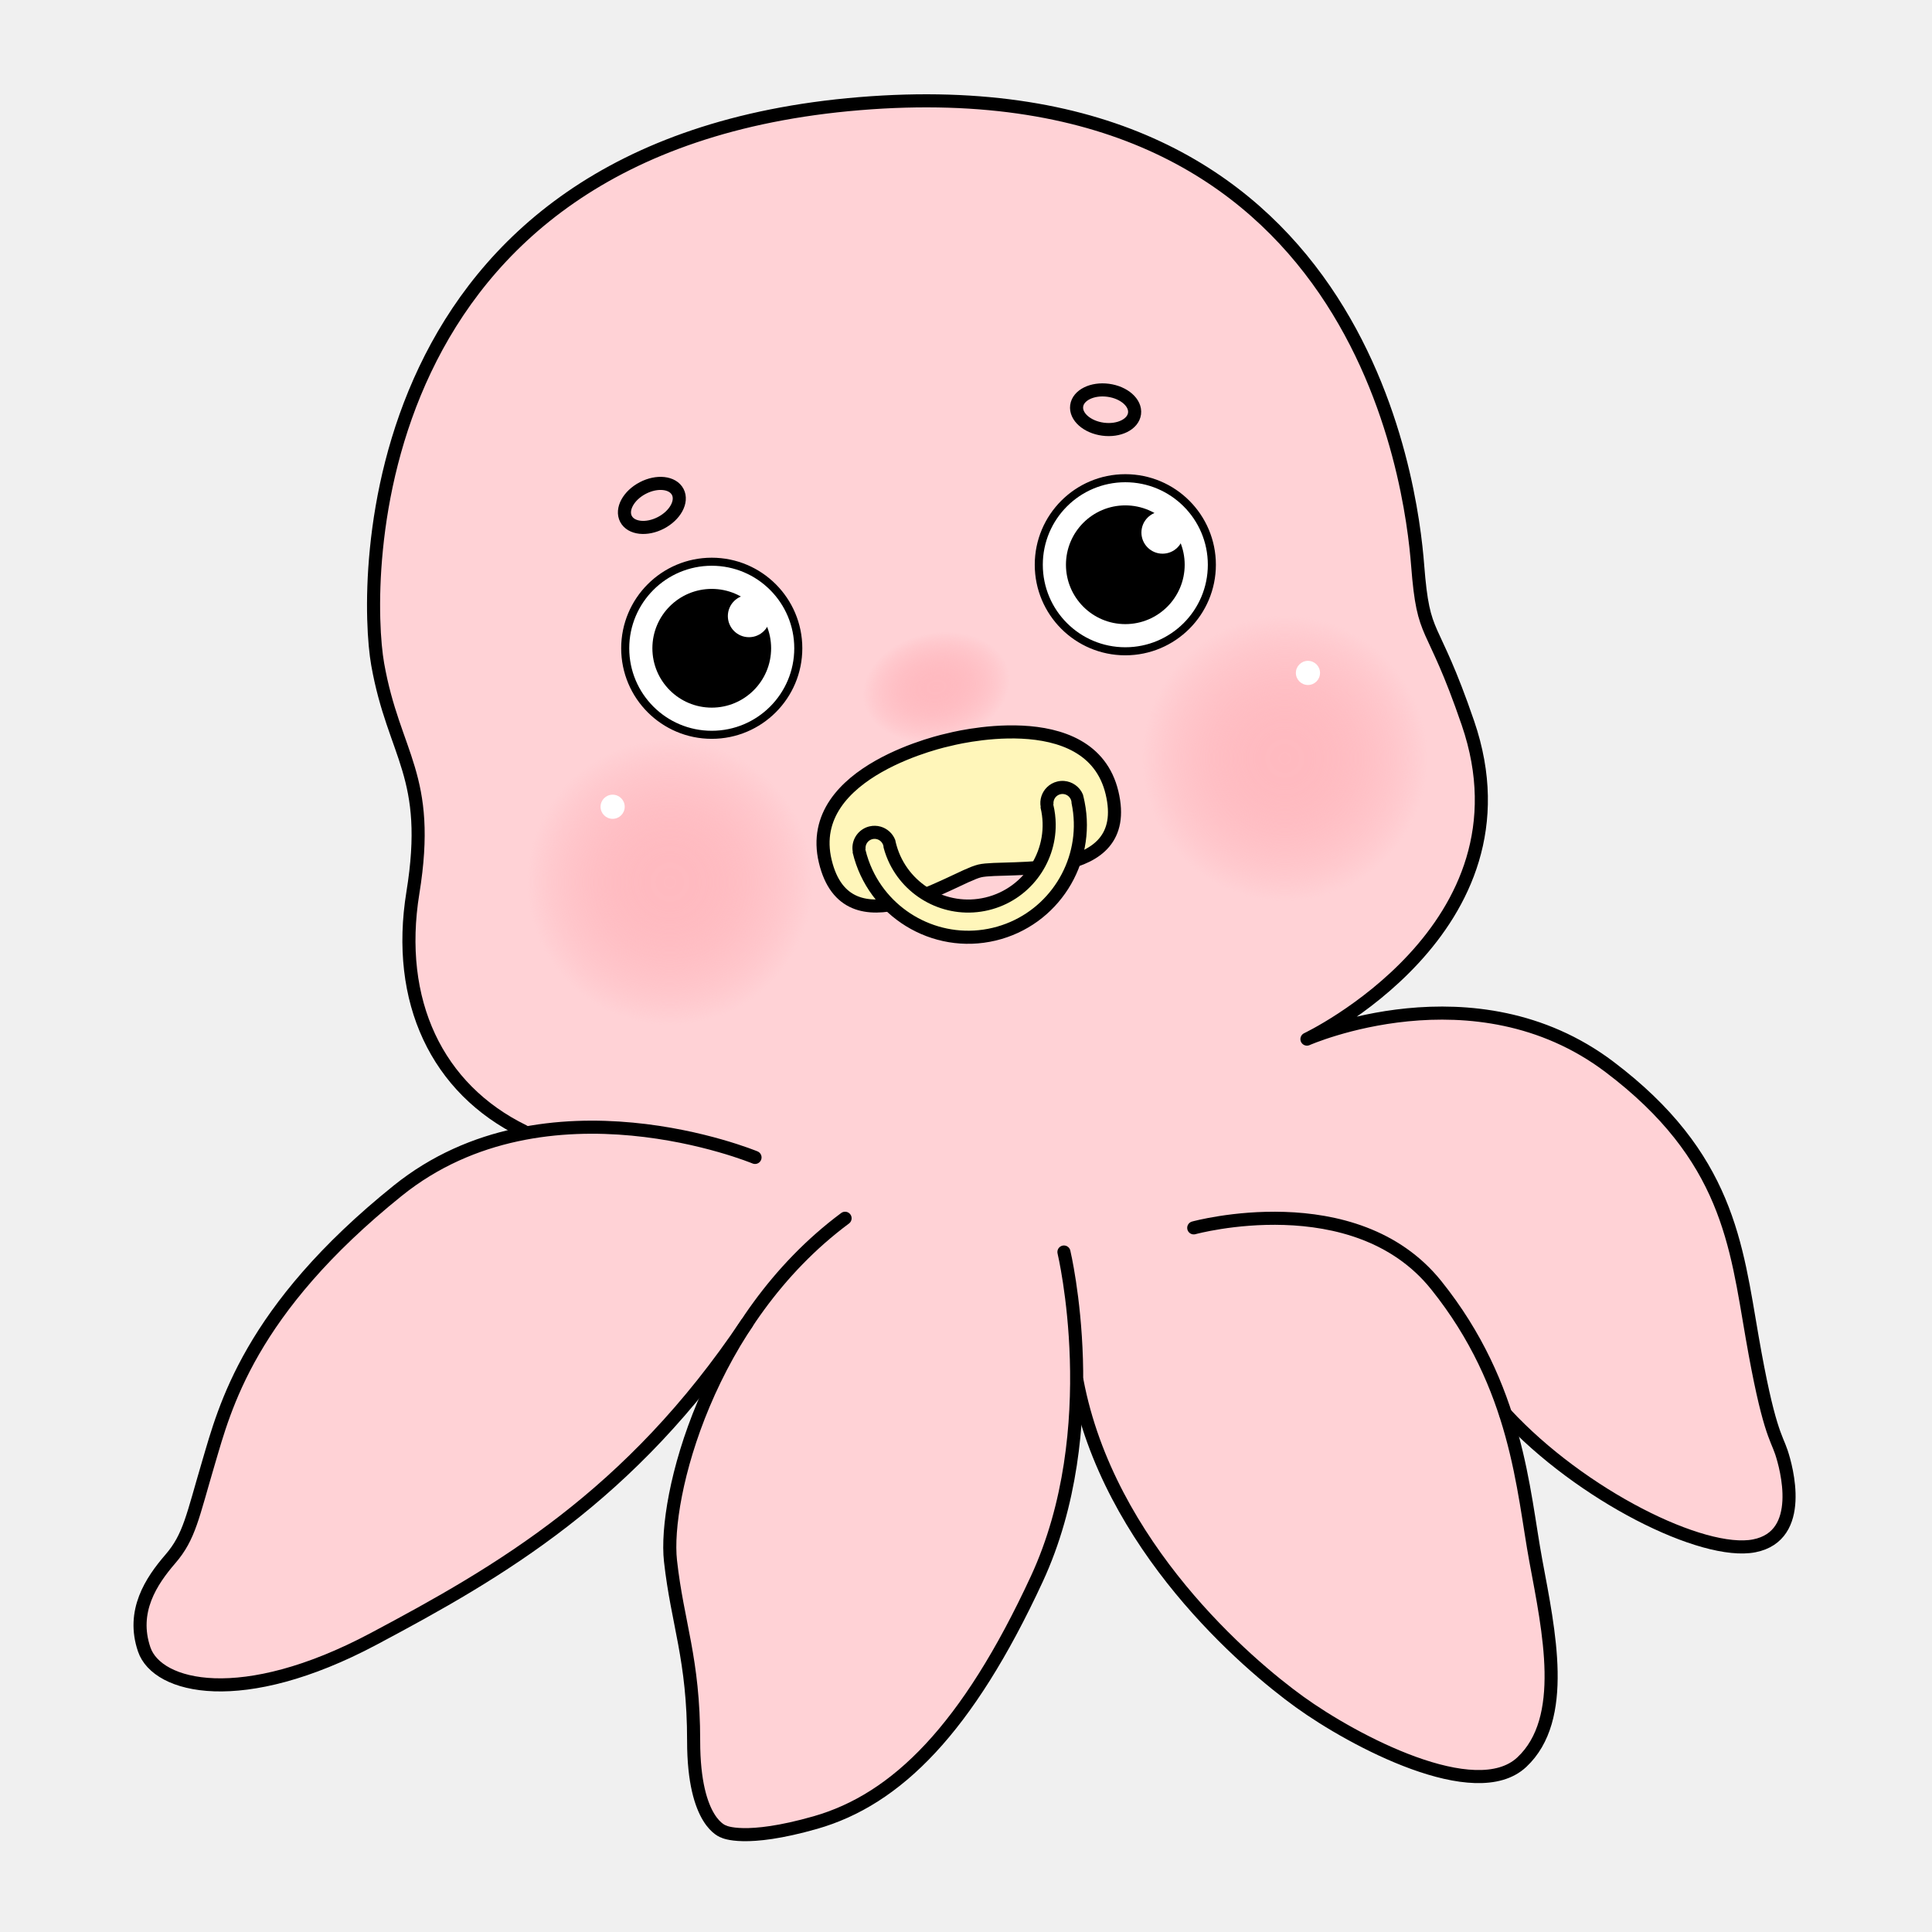
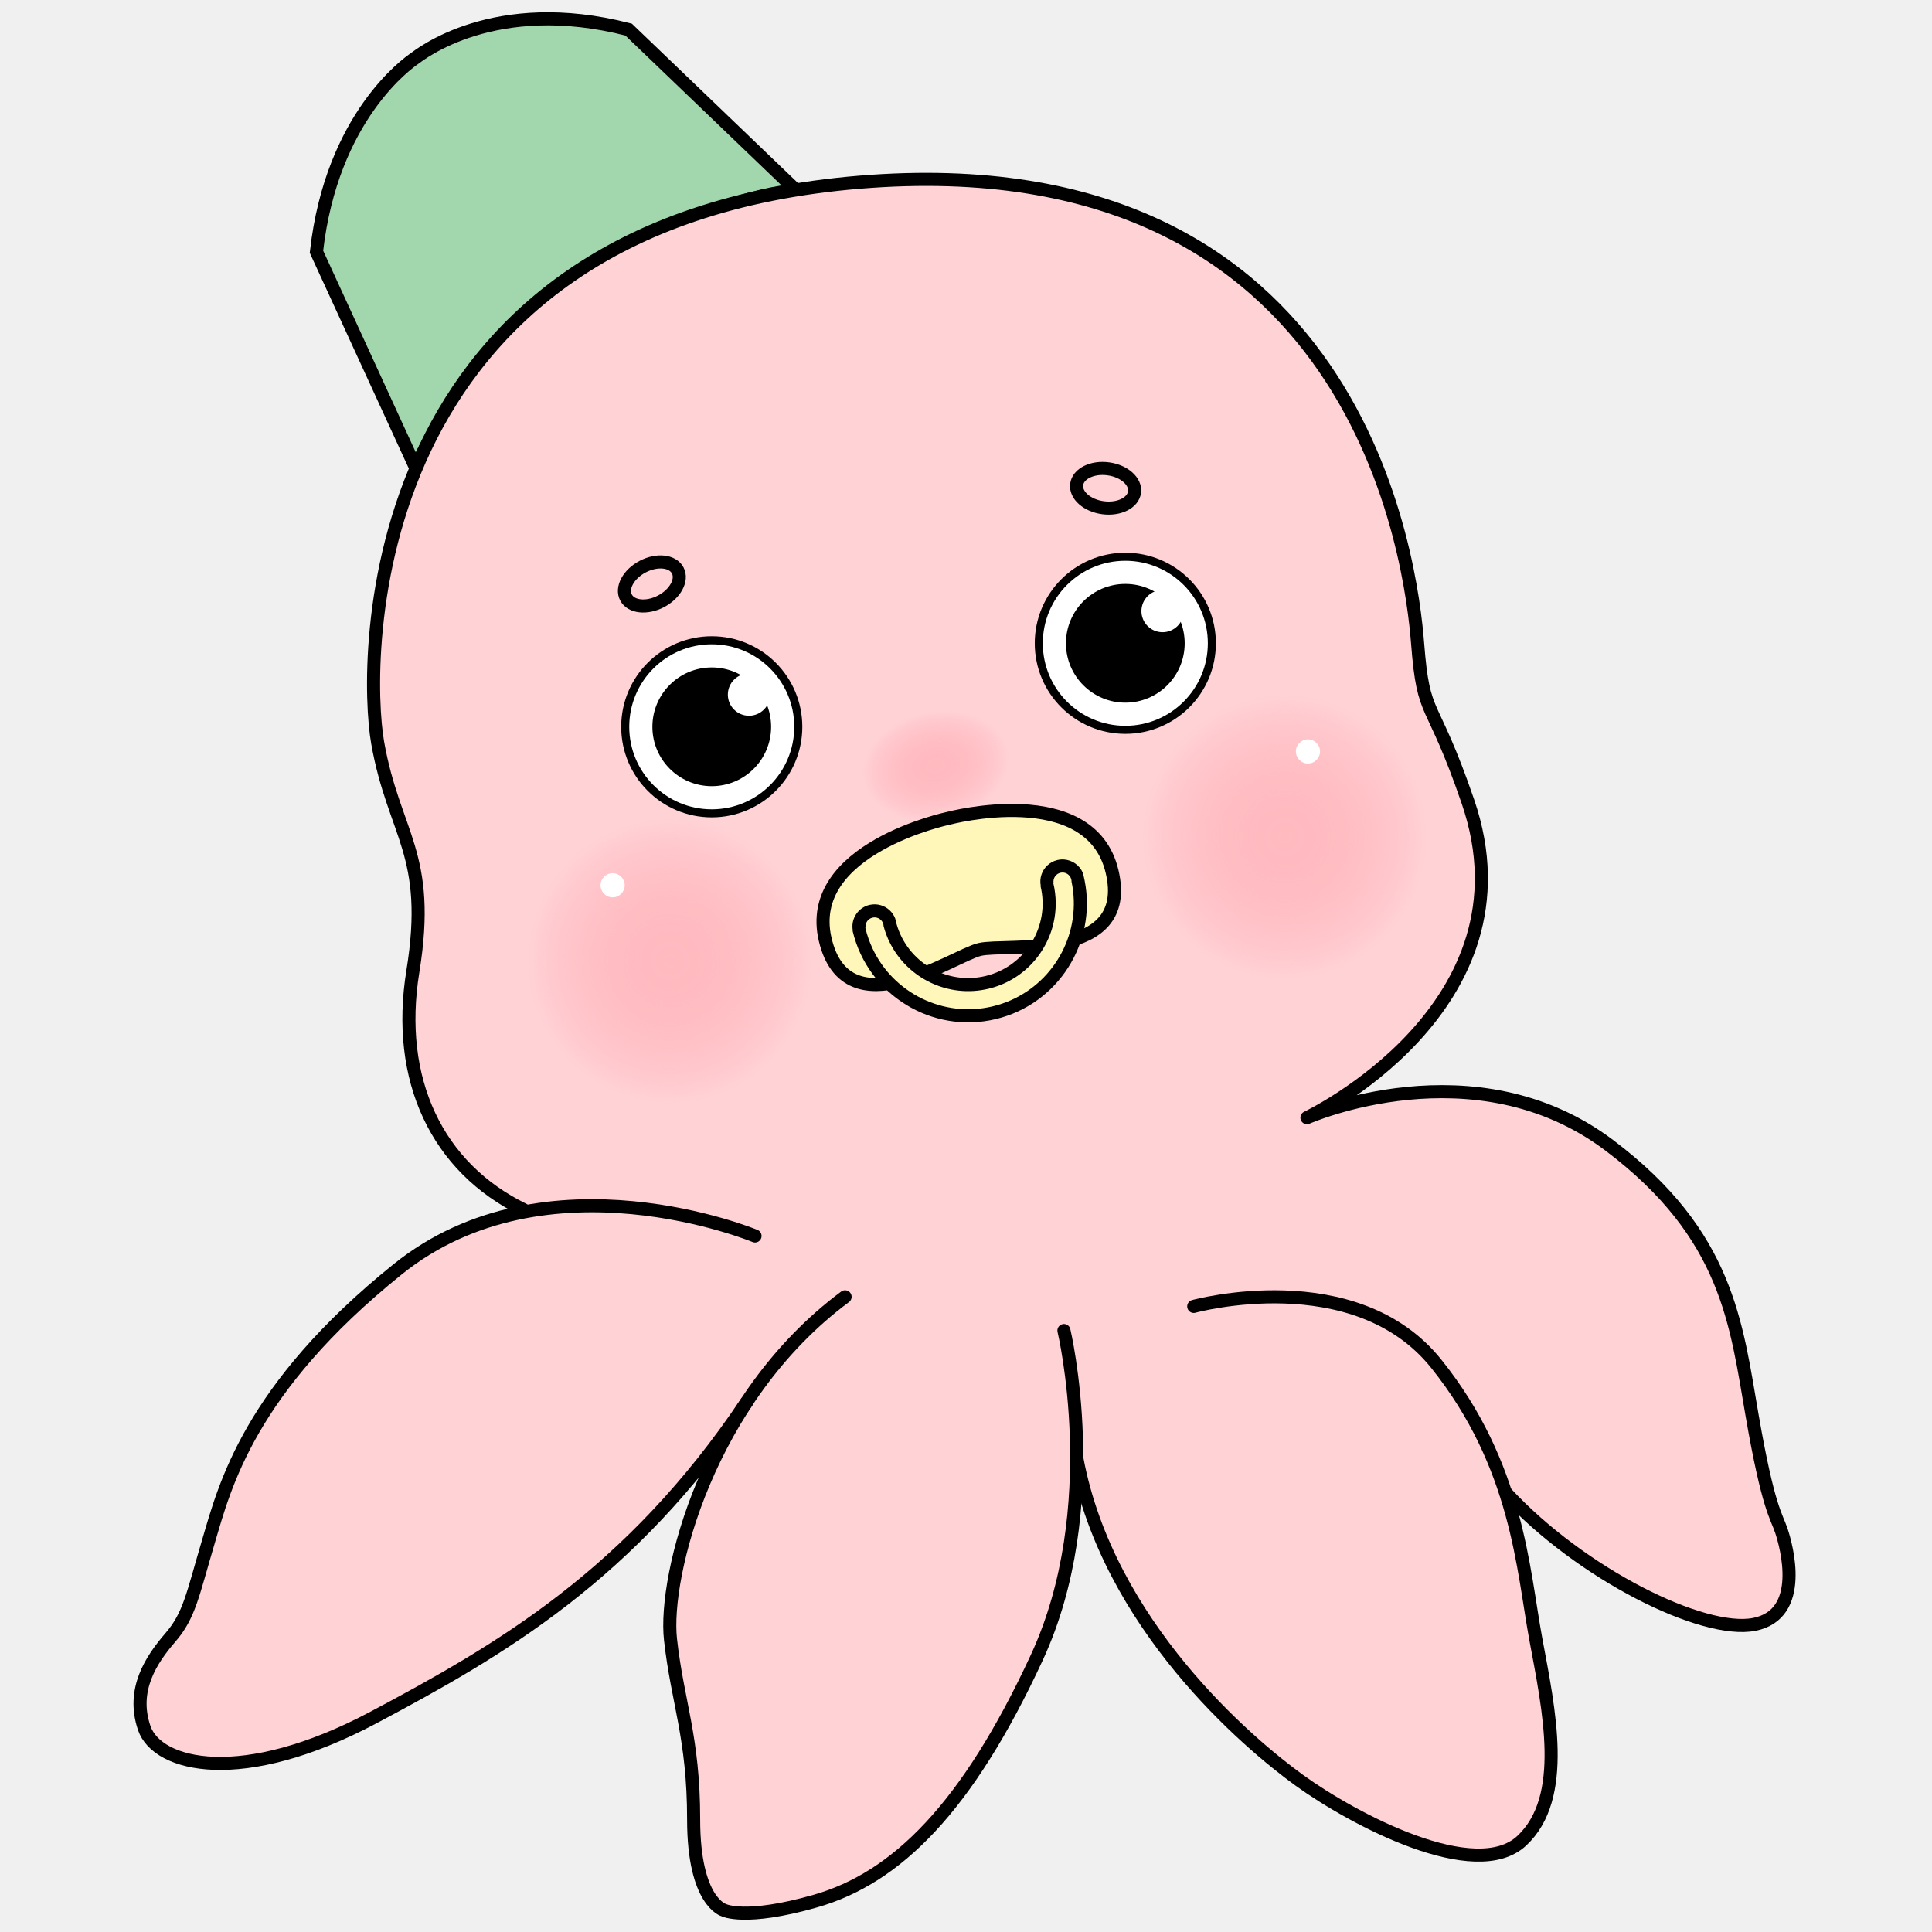
- <svg xmlns="http://www.w3.org/2000/svg" xmlns:xlink="http://www.w3.org/1999/xlink" id="_레이어_1" data-name="레이어 1" viewBox="0 0 1920 1920">
+ <svg xmlns="http://www.w3.org/2000/svg" xmlns:xlink="http://www.w3.org/1999/xlink" id="_레이어_1" data-name="레이어_1" viewBox="0 0 1920 1920">
  <defs>
-     <radialGradient id="_무제_그라디언트_18" data-name="무제 그라디언트 18" cx="665.83" cy="876.74" fx="665.83" fy="876.74" r="142" gradientUnits="userSpaceOnUse">
+     <radialGradient id="_무제_그라디언트_18" data-name="무제 그라디언트 18" cx="665.83" cy="954.79" fx="665.83" fy="954.79" r="142" gradientUnits="userSpaceOnUse">
      <stop offset="0" stop-color="#ffbac0" />
      <stop offset=".17" stop-color="#ffbac0" stop-opacity=".99" />
      <stop offset=".3" stop-color="#ffbac0" stop-opacity=".95" />
      <stop offset=".42" stop-color="#ffbac0" stop-opacity=".88" />
      <stop offset=".53" stop-color="#ffbac0" stop-opacity=".79" />
      <stop offset=".63" stop-color="#ffbac0" stop-opacity=".67" />
      <stop offset=".74" stop-color="#ffbac0" stop-opacity=".52" />
      <stop offset=".84" stop-color="#ffbac0" stop-opacity=".35" />
      <stop offset=".93" stop-color="#ffbac0" stop-opacity=".16" />
      <stop offset="1" stop-color="#ffbac0" stop-opacity="0" />
    </radialGradient>
-     <radialGradient id="_무제_그라디언트_18-2" data-name="무제 그라디언트 18" cx="465.38" cy="1583.47" fx="465.38" fy="1583.47" r="54" gradientTransform="translate(293.08 -900.73) scale(1.37 1)" xlink:href="#_무제_그라디언트_18" />
-     <radialGradient id="_무제_그라디언트_18-3" data-name="무제 그라디언트 18" cx="1276.83" cy="753.74" fx="1276.83" fy="753.74" r="142" xlink:href="#_무제_그라디언트_18" />
+     <radialGradient id="_무제_그라디언트_18-2" data-name="무제 그라디언트 18" cx="2528.13" cy="12.32" fx="2528.13" fy="12.32" r="54" gradientTransform="translate(-2533.65 748.48) scale(1.37 1)" xlink:href="#_무제_그라디언트_18" />
+     <radialGradient id="_무제_그라디언트_18-3" data-name="무제 그라디언트 18" cx="1276.83" cy="831.79" fx="1276.83" fy="831.79" r="142" xlink:href="#_무제_그라디언트_18" />
  </defs>
+   <path d="M791.24,189.19L624.71,29.41c-133.57-34.49-207.4,24.91-213.05,28.94-5.66,4.03-81.96,56.96-97.16,191.84l98.74,215s40-103,160-187c134-86,218-89,218-89Z" fill="#a2d6ac" stroke="#000" stroke-miterlimit="10" stroke-width="13" />
  <g>
-     <path d="M560.13,201.08l-56.4,48.58-41.42,49.67-41.13,70.69-23.41,59.95-20.57,90.07-5.95,44.37v55.83l10.86,70.45,17.56,53.81,17.16,58.25s1,59,0,63-11.46,50.87-10.23,57.94c1.23,7.06,6.23,45.38,3.23,52.72-3,7.34,21.25,60.27,21.62,63.8.38,3.54,34.24,50.87,34.24,50.87l48.92,36.52-47.28,11.65-57.28,32.96-43.02,34.82-30.7,26.22-37.27,42.62-61.6,93.99-36.91,106.76-30.22,75.63-28,39v42.5l23.94,29.8,78.22,10.88,126.75-45.68,193.37-120.54,130.71-121.96,12.19-9.39-31.27,86.84-9.92,87.55,13.16,76.69,9.43,79.9,4.39,67.75,14.22,35.06,24.31,12.63,78.5-12.02,57.48-22.83,63.02-57.67,51.25-70.32,49.55-94.03,30.86-103.58,7.49-70.39,15.3,35.32,62.3,118.3,52.62,64.16,77.41,70.78,75.83,48.18,63.78,27.05,56.6,9.35,34.28-10.8,25.97-37.82,10.25-63.68-10-75-16.96-81.54-19.04-70.46,4.5-7.5,14,9,63.78,48.5,103.45,52.2,62.9,6.96,30.98-18.42,2.89-37.24-13-43.12-19.75-71.07-16.05-89.6-25.52-87.19-42.86-68.57-48.07-47.21-67.2-42.83-76.57-20.97-63.94-1.45-50.72,4.44h-30l67.57-48.87,47.3-60.23,29.19-88.53-5.39-88.46-39.44-88.3-17.12-70.72-26.16-138.69-53.29-129.63-88.67-97.66-89.6-54.12-92.24-31.75-60.17-15.01-72.33-3.47h-65.67s-58.33,5-64.33,10-57.34,13.96-59.67,14.98c-2.33,1.02-66.97,25.47-66.97,25.47l-49.36,22.54-48.76,23.05-11.94,8.3" fill="#ffd2d6" stroke-width="0" />
-     <path d="M520.33,1124.17c-86-42.01-127.52-129.11-110-237.04,19-117.02-18.81-135.67-35-227.04-14-79.01-20-516.09,479-557.09,499-41.01,548.5,381.56,554.5,458.58,6,77.01,13.5,50.51,50,157.03,70.24,204.97-160,314.05-160,314.05,0,0,166.5-73.58,300.5,27.5,118,89.01,126,177.03,142,269.04,16,92.02,24,99.02,29,114.02s24,83.01-27,93.02c-51,10-172-50.01-247-131.02" fill="none" stroke="#000" stroke-linecap="round" stroke-linejoin="round" stroke-width="13" />
-     <circle cx="707.33" cy="644.24" r="86" fill="#fff" stroke="#000" stroke-miterlimit="10" stroke-width="8" />
-     <circle cx="707.33" cy="644.24" r="59" stroke-width="0" />
-     <circle cx="744.33" cy="612.24" r="21" fill="#fff" stroke-width="0" />
-     <circle cx="1118.33" cy="561.24" r="86" fill="#fff" stroke="#000" stroke-miterlimit="10" stroke-width="8" />
-     <circle cx="1118.33" cy="561.24" r="59" stroke-width="0" />
-     <circle cx="1155.33" cy="529.24" r="21" fill="#fff" stroke-width="0" />
-     <ellipse cx="647.83" cy="502.24" rx="29" ry="19.5" transform="translate(-158.85 356.62) rotate(-27.55)" fill="none" stroke="#000" stroke-miterlimit="10" stroke-width="13" />
-     <ellipse cx="1098.83" cy="407.24" rx="19.5" ry="29" transform="translate(549.93 1442.6) rotate(-82.41)" fill="none" stroke="#000" stroke-miterlimit="10" stroke-width="13" />
-     <path d="M1186.33,1220.24s160-44,241,57,86,204,99,274,32,157-14,200-167-21-221-60c-51.6-37.27-189.74-154.5-221-319" fill="none" stroke="#000" stroke-linecap="round" stroke-miterlimit="10" stroke-width="13" />
-     <path d="M1057.33,1244.24s42,176-27,325c-69,149-139.29,218.94-220,242-70,20-91,9-91,9,0,0-30-8-30-90s-16.04-116.32-23-179c-7-63,37-239.08,173.5-340.54" fill="none" stroke="#000" stroke-linecap="round" stroke-miterlimit="10" stroke-width="13" />
-     <path d="M750.33,1150.24s-207-86-355,33-172,216-188,270-19,74-38,96-39,52-26,90,97.08,59.06,227.92-10.5c125.08-66.5,255.56-141.52,370.82-313.51" fill="none" stroke="#000" stroke-linecap="round" stroke-miterlimit="10" stroke-width="13" />
-     <path d="M869.25,819.39l-17.21,4.11c.04.33.1.66.17.99,1.15,4.83,6.02,7.82,10.84,6.66,4.18-1,6.98-4.78,6.9-8.92-.21-.78-.41-1.57-.6-2.36-.04-.16-.07-.33-.11-.49Z" fill="none" stroke-width="0" />
-     <path d="M869.03,818.42c-1.82-3.68-6-5.77-10.16-4.77-4.5,1.07-7.4,5.37-6.84,9.86l17.21-4.11c-.08-.32-.15-.65-.22-.97Z" fill="none" stroke-width="0" />
-     <circle cx="665.83" cy="876.74" r="142" fill="url(#_무제_그라디언트_18)" stroke-width="0" />
-     <ellipse cx="930.83" cy="682.74" rx="74" ry="54" transform="translate(-122.39 210.19) rotate(-12.09)" fill="url(#_무제_그라디언트_18-2)" stroke-width="0" />
-     <circle cx="1276.83" cy="753.74" r="142" fill="url(#_무제_그라디언트_18-3)" stroke-width="0" />
-     <circle cx="608.83" cy="801.74" r="12" fill="#fff" stroke-width="0" />
-     <circle cx="1299.83" cy="668.74" r="12" fill="#fff" stroke-width="0" />
+     <path d="M560.13,279.14l-56.4,48.58-41.42,49.67-41.13,70.69-23.41,59.95-20.57,90.07-5.95,44.37v55.83l10.86,70.45,17.56,53.81,17.16,58.25s1,59,0,63-11.46,50.87-10.23,57.94c1.23,7.06,6.23,45.38,3.23,52.72-3,7.34,21.25,60.27,21.62,63.8.38,3.54,34.24,50.87,34.24,50.87l48.92,36.52-47.28,11.65-57.28,32.96-43.02,34.82-30.7,26.22-37.27,42.62-61.6,93.99-36.91,106.76-30.22,75.63-28,39v42.5l23.94,29.8,78.22,10.88,126.75-45.68,193.37-120.54,130.71-121.96,12.19-9.39-31.27,86.84-9.92,87.55,13.16,76.69,9.43,79.9,4.39,67.75,14.22,35.06,24.31,12.63,78.5-12.02,57.48-22.83,63.02-57.67,51.25-70.32,49.55-94.03,30.86-103.58,7.49-70.39,15.3,35.32,62.3,118.3,52.62,64.16,77.41,70.78,75.83,48.18,63.78,27.05,56.6,9.35,34.28-10.8,25.97-37.82,10.25-63.68-10-75-16.96-81.54-19.04-70.46,4.5-7.5,14,9,63.78,48.5,103.45,52.2,62.9,6.96,30.98-18.42,2.89-37.24-13-43.12-19.75-71.07-16.05-89.6-25.52-87.19-42.86-68.57-48.07-47.21-67.2-42.83-76.57-20.97-63.94-1.45-50.72,4.44h-30l67.57-48.87,47.3-60.23,29.19-88.53-5.39-88.46-39.44-88.3-17.12-70.72-26.16-138.69-53.29-129.63-88.67-97.66-89.6-54.12-92.24-31.75-60.17-15.01-72.33-3.47h-65.67s-58.33,5-64.33,10-57.34,13.96-59.67,14.98-66.97,25.47-66.97,25.47l-49.36,22.54-48.76,23.05-11.94,8.3" fill="#ffd2d6" />
+     <path d="M520.33,1202.23c-86-42.01-127.52-129.11-110-237.04,19-117.02-18.81-135.67-35-227.04-14-79.01-20-516.09,479-557.09,499-41.01,548.5,381.56,554.5,458.58,6,77.01,13.5,50.51,50,157.03,70.24,204.97-160,314.05-160,314.05,0,0,166.5-73.58,300.5,27.5,118,89.01,126,177.03,142,269.04s24,99.02,29,114.02,24,83.01-27,93.02c-51,10-172-50.01-247-131.02" fill="none" stroke="#000" stroke-linecap="round" stroke-linejoin="round" stroke-width="13" />
+     <circle cx="707.33" cy="722.29" r="86" fill="#fff" stroke="#000" stroke-miterlimit="10" stroke-width="8" />
+     <circle cx="707.33" cy="722.29" r="59" />
+     <circle cx="744.33" cy="690.29" r="21" fill="#fff" />
+     <circle cx="1118.33" cy="639.29" r="86" fill="#fff" stroke="#000" stroke-miterlimit="10" stroke-width="8" />
+     <circle cx="1118.33" cy="639.29" r="59" />
+     <circle cx="1155.33" cy="607.29" r="21" fill="#fff" />
+     <ellipse cx="647.83" cy="580.29" rx="29" ry="19.5" transform="translate(-194.95 365.48) rotate(-27.55)" fill="none" stroke="#000" stroke-miterlimit="10" stroke-width="13" />
+     <ellipse cx="1098.83" cy="485.29" rx="19.5" ry="29" transform="translate(472.56 1510.34) rotate(-82.41)" fill="none" stroke="#000" stroke-miterlimit="10" stroke-width="13" />
+     <path d="M1186.33,1298.29s160-44,241,57,86,204,99,274,32,157-14,200-167-21-221-60c-51.6-37.27-189.74-154.5-221-319" fill="none" stroke="#000" stroke-linecap="round" stroke-miterlimit="10" stroke-width="13" />
+     <path d="M1057.33,1322.29s42,176-27,325c-69,149-139.29,218.94-220,242-70,20-91,9-91,9,0,0-30-8-30-90s-16.04-116.32-23-179c-7-63,37-239.08,173.5-340.54" fill="none" stroke="#000" stroke-linecap="round" stroke-miterlimit="10" stroke-width="13" />
+     <path d="M750.33,1228.29s-207-86-355,33-172,216-188,270-19,74-38,96-39,52-26,90,97.08,59.06,227.92-10.5c125.08-66.5,255.56-141.52,370.82-313.51" fill="none" stroke="#000" stroke-linecap="round" stroke-miterlimit="10" stroke-width="13" />
+     <path d="M869.25,897.44l-17.21,4.11c.04.33.1.66.17.99,1.15,4.83,6.02,7.82,10.84,6.66,4.18-1,6.98-4.78,6.9-8.92-.21-.78-.41-1.57-.6-2.36-.04-.16-.07-.33-.11-.49Z" fill="none" />
+     <path d="M869.03,896.47c-1.82-3.68-6-5.77-10.16-4.77-4.5,1.07-7.4,5.37-6.84,9.86l17.21-4.11c-.08-.32-.15-.65-.22-.97Z" fill="none" />
+     <circle cx="665.83" cy="954.79" r="142" fill="url(#_무제_그라디언트_18)" />
+     <ellipse cx="930.83" cy="760.79" rx="74" ry="54" transform="translate(-138.75 211.92) rotate(-12.09)" fill="url(#_무제_그라디언트_18-2)" />
+     <circle cx="1276.83" cy="831.79" r="142" fill="url(#_무제_그라디언트_18-3)" />
+     <circle cx="608.83" cy="879.79" r="12" fill="#fff" />
+     <circle cx="1299.83" cy="746.79" r="12" fill="#fff" />
  </g>
-   <path d="M942.43,735.19s-143.91,30.26-122.3,120.72c21.61,90.46,126.68,16.01,153.43,9.62,26.75-6.39,153.16,12.77,131.55-77.69-21.61-90.46-162.68-52.64-162.68-52.64Z" fill="#fff6ba" stroke="#000" stroke-linecap="round" stroke-linejoin="round" stroke-width="13" />
-   <path d="M875.69,829.67l13.31,21.33,11,19,32,26,44,4.39,41.33-22.39,19.67-33,5-39,5-20h11.67l16.33,18v32.33l-21.5,48-32.5,31.67-35,14h-37.33l-45.67-13s-14-17-18-20-25.09-28.67-25.09-28.67l-5.13-23.33,2.45-12.59,18.46-2.74Z" fill="#fff6ba" stroke-width="0" />
-   <path d="M1076.8,792.02c-.2-.83-.41-1.65-.62-2.47-3.2-7.68-10.47-12.81-18.6-13.44-2.23-.17-4.52,0-6.81.54-3.99.95-7.46,2.94-10.2,5.6-5.16,5.01-7.74,12.43-6.3,19.93l-.28.07c.04.16.09.32.13.48,9.48,39.69-15.1,79.69-54.78,89.17-38.65,9.23-77.58-13.84-88.35-51.7-.29-1.02-.57-2.04-.82-3.08-.04-.16-.07-.33-.1-.49-.14-.6-.26-1.21-.38-1.81-2.52-6.62-8-11.45-14.53-13.32-3.51-1-7.33-1.15-11.14-.24-2.48.59-4.76,1.59-6.79,2.9-7.37,4.74-11.43,13.63-9.7,22.63l-.26.06c.04.16.07.33.11.49,15.12,63.29,78.9,102.47,142.19,87.36,61.88-14.78,100.71-76.09,88.27-137.96-.28-1.41-.58-2.81-.92-4.22-.04-.16-.08-.32-.12-.48ZM986.55,922.05c-49.21,11.75-98.75-13.39-119.44-57.49-2.99-6.37-5.38-13.13-7.08-20.24-.04-.16-.07-.33-.11-.49l.29-.07c-.56-4.49,2.34-8.78,6.84-9.86,4.16-.99,8.34,1.09,10.16,4.77.15.3.28.61.4.93.11.31.21.63.29.96.15.65.23,1.29.24,1.93,1.52,5.68,3.58,11.08,6.1,16.16,17.62,35.46,58.01,55.47,98.13,45.89,40.21-9.6,67.22-45.85,66.79-85.55-.07-6.37-.84-12.83-2.38-19.29-.04-.16-.08-.32-.12-.48l.31-.07c-.56-4.49,2.34-8.78,6.84-9.86,4.1-.98,8.23,1.04,10.08,4.63.18.34.34.7.47,1.07.11.31.21.63.29.96.18.74.25,1.48.24,2.21,1.33,6.29,2.07,12.58,2.24,18.8,1.38,48.62-31.43,93.34-80.57,105.08Z" stroke-width="0" />
+   <path d="M942.43,813.24s-143.91,30.26-122.3,120.72,126.68,16.01,153.43,9.62c26.75-6.39,153.16,12.77,131.55-77.69-21.61-90.46-162.68-52.64-162.68-52.64Z" fill="#fff6ba" stroke="#000" stroke-linecap="round" stroke-linejoin="round" stroke-width="13" />
+   <path d="M875.69,907.72l13.31,21.33,11,19,32,26,44,4.39,41.33-22.39,19.67-33,5-39,5-20h11.67l16.33,18v32.33l-21.5,48-32.5,31.67-35,14h-37.33l-45.67-13s-14-17-18-20-25.09-28.67-25.09-28.67l-5.13-23.33,2.45-12.59,18.46-2.74Z" fill="#fff6ba" />
+   <path d="M1076.8,870.08c-.2-.83-.41-1.65-.62-2.47-3.2-7.68-10.47-12.81-18.6-13.44-2.23-.17-4.52,0-6.81.54-3.99.95-7.46,2.94-10.2,5.6-5.16,5.01-7.74,12.43-6.3,19.93l-.28.07c.04.16.09.32.13.48,9.48,39.69-15.1,79.69-54.78,89.17-38.65,9.23-77.58-13.84-88.35-51.7-.29-1.02-.57-2.04-.82-3.08-.04-.16-.07-.33-.1-.49-.14-.6-.26-1.21-.38-1.81-2.52-6.62-8-11.45-14.53-13.32-3.51-1-7.33-1.15-11.14-.24-2.48.59-4.76,1.59-6.79,2.9-7.37,4.74-11.43,13.63-9.7,22.63l-.26.06c.04.16.07.33.11.49,15.12,63.29,78.9,102.47,142.19,87.36,61.88-14.78,100.71-76.09,88.27-137.96-.28-1.41-.58-2.81-.92-4.22-.04-.16-.08-.32-.12-.48ZM986.55,1000.1c-49.21,11.75-98.75-13.39-119.44-57.49-2.99-6.37-5.38-13.13-7.08-20.24-.04-.16-.07-.33-.11-.49l.29-.07c-.56-4.49,2.34-8.78,6.84-9.86,4.16-.99,8.34,1.09,10.16,4.77.15.3.28.61.4.93.11.31.21.63.29.96.15.65.23,1.29.24,1.93,1.52,5.68,3.58,11.08,6.1,16.16,17.62,35.46,58.01,55.47,98.13,45.89,40.21-9.6,67.22-45.85,66.79-85.55-.07-6.37-.84-12.83-2.38-19.29-.04-.16-.08-.32-.12-.48l.31-.07c-.56-4.49,2.34-8.78,6.84-9.86,4.1-.98,8.23,1.04,10.08,4.63.18.34.34.7.47,1.07.11.31.21.63.29.96.18.74.25,1.48.24,2.21,1.33,6.29,2.07,12.58,2.24,18.8,1.38,48.62-31.43,93.34-80.57,105.08Z" />
</svg>
